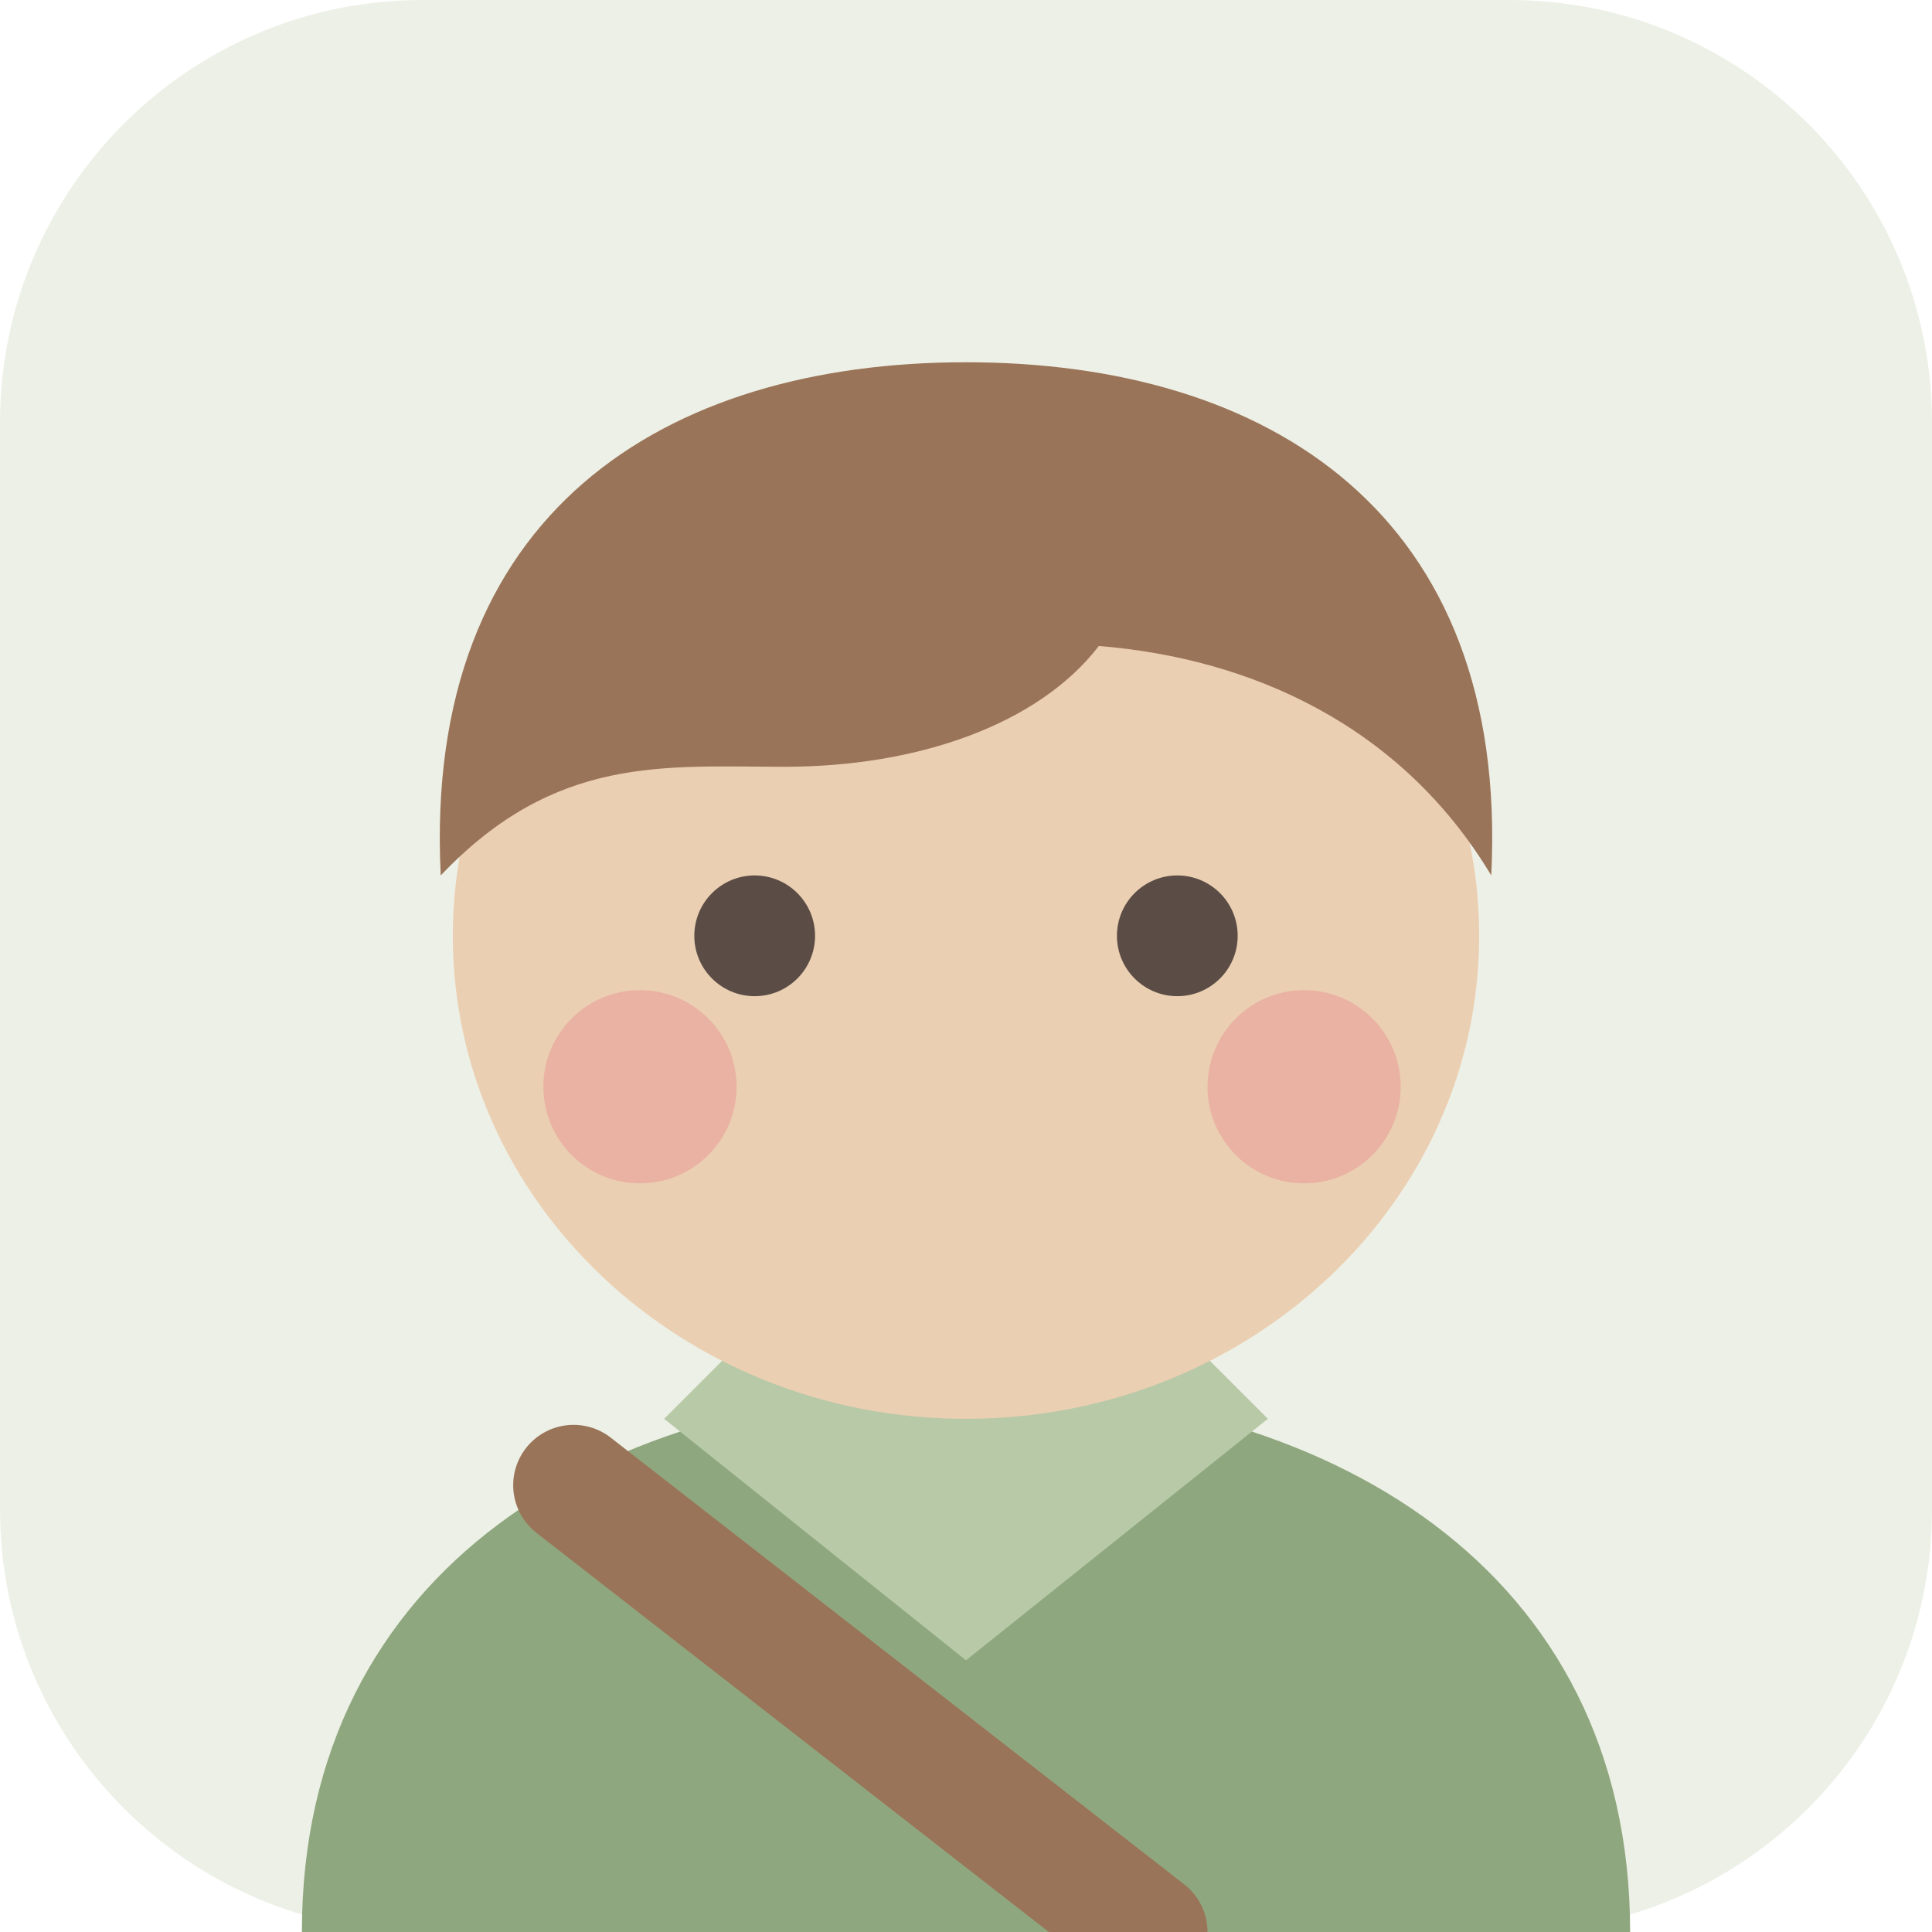
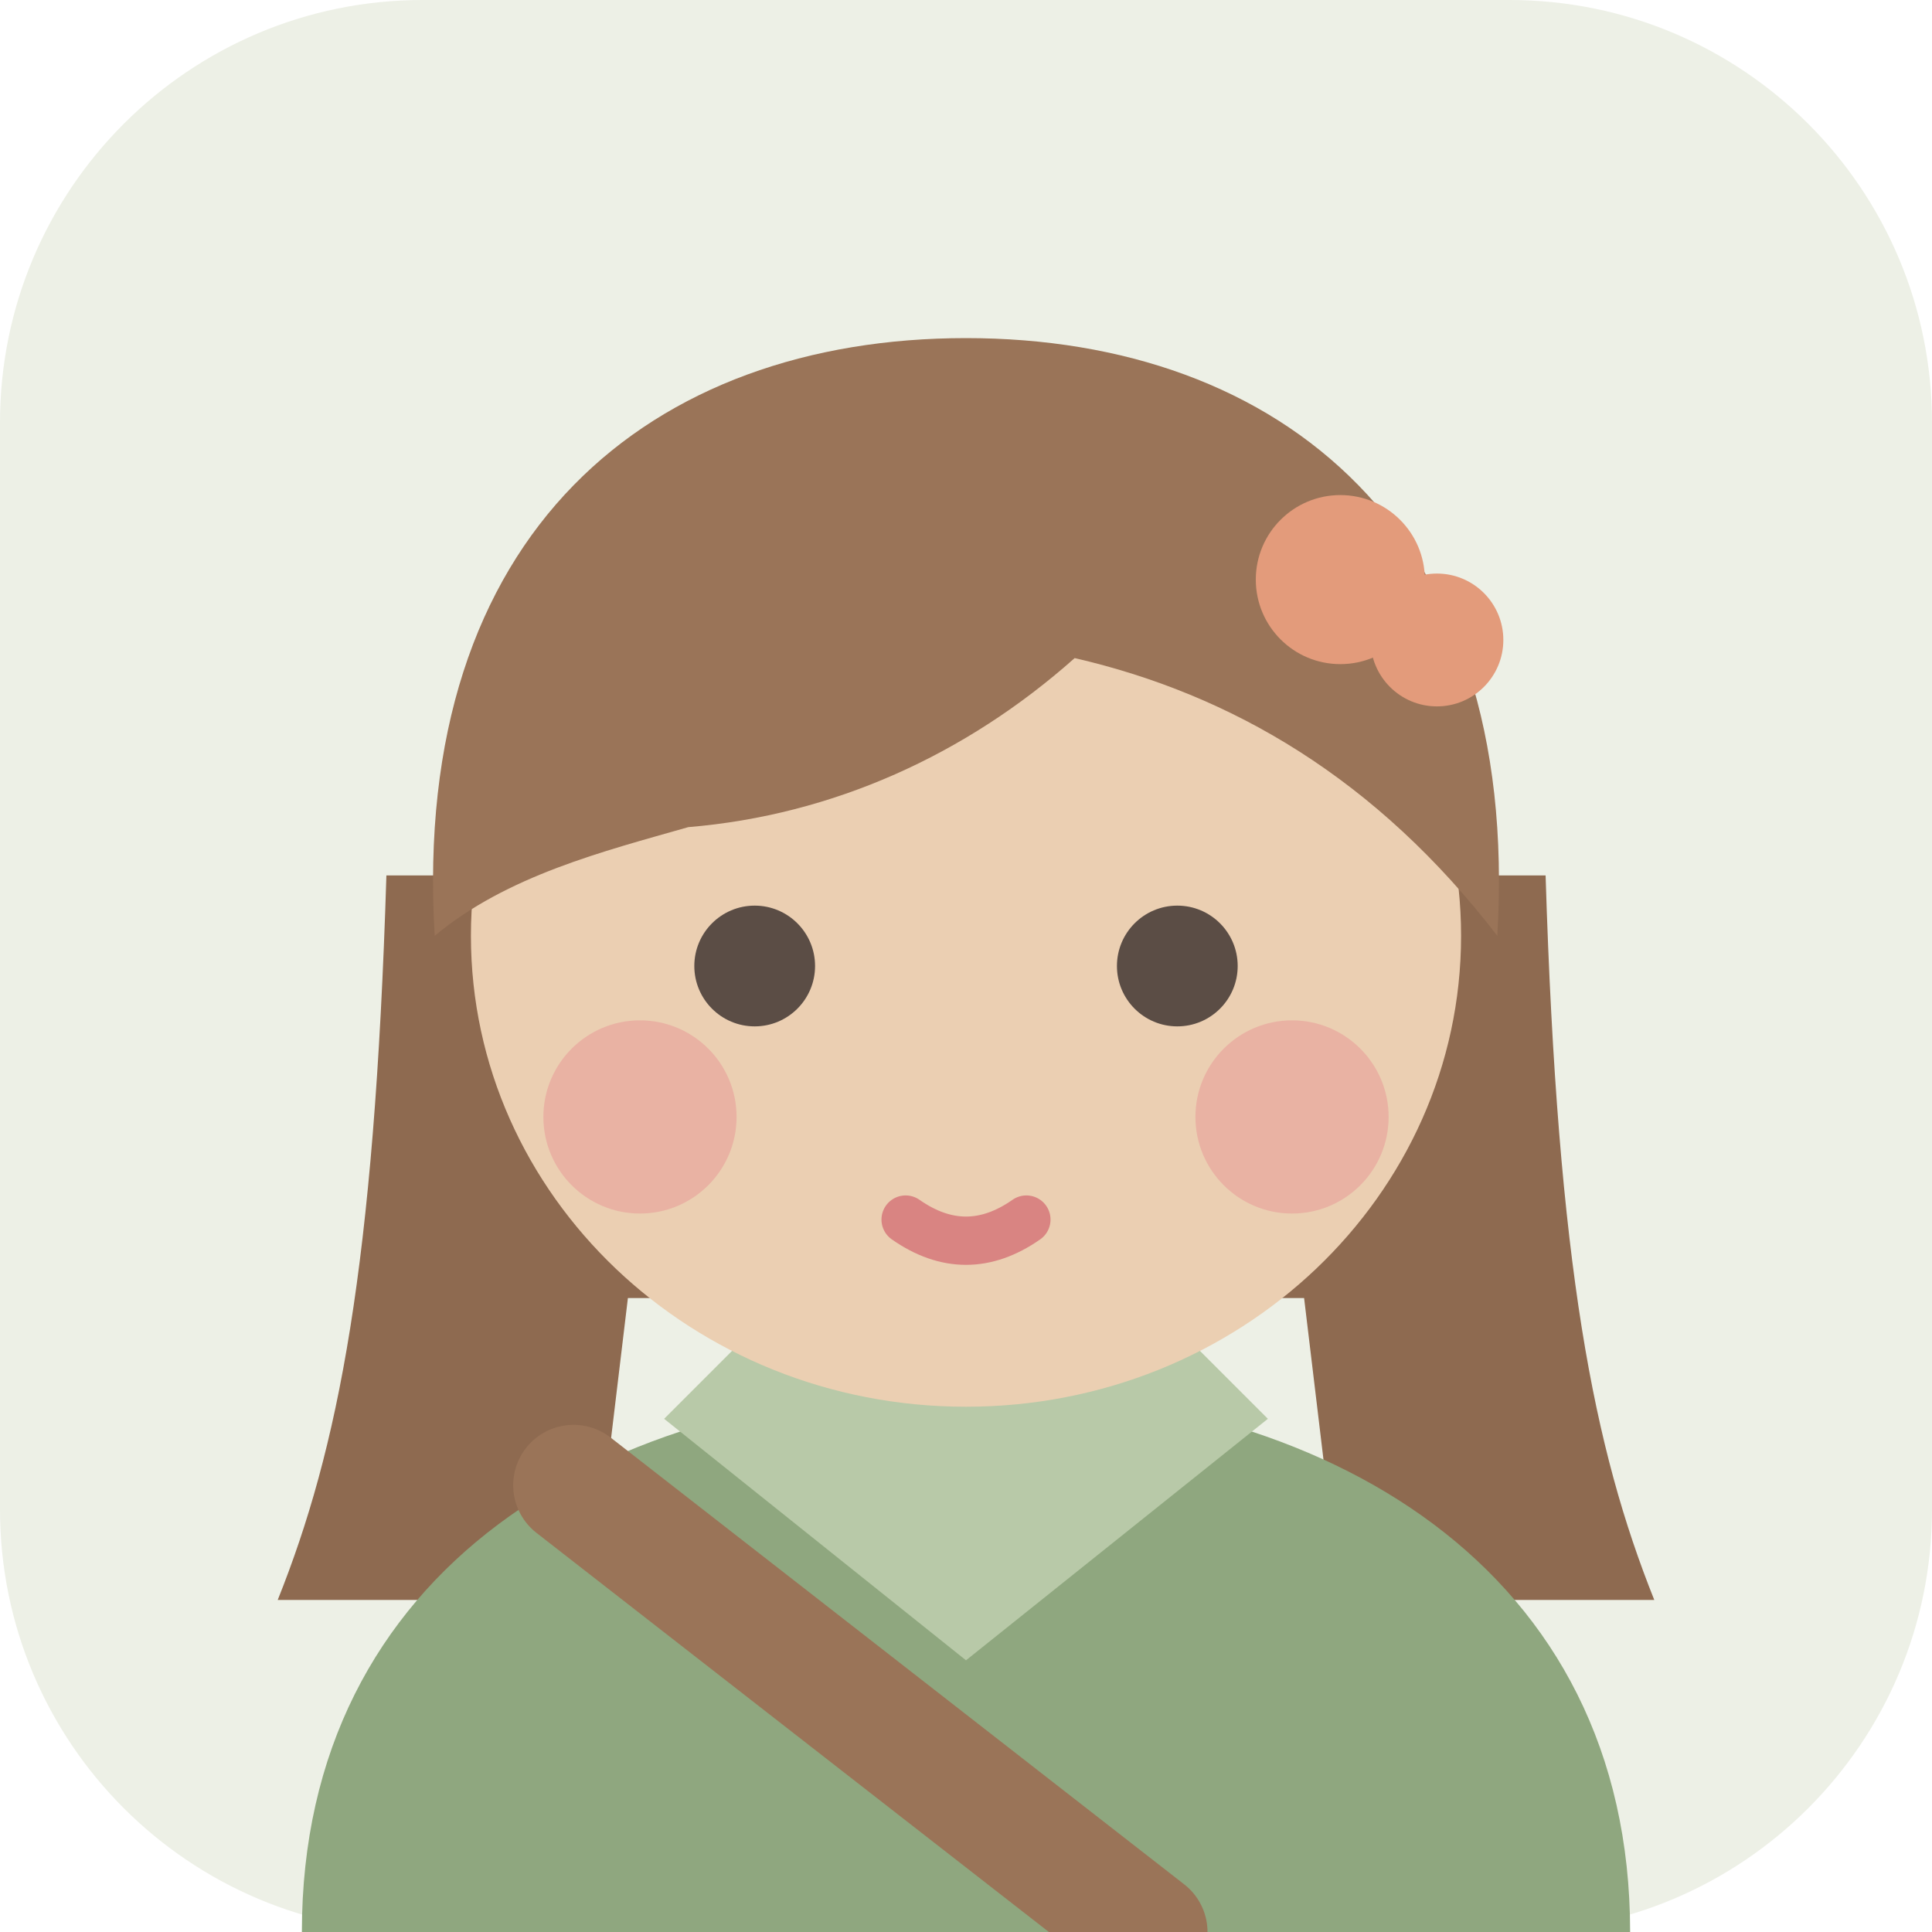
<svg xmlns="http://www.w3.org/2000/svg" viewBox="0 0 32 32">
  <rect width="32" height="32" rx="7" fill="#EDF0E6" />
+   <path fill="#8E6A50" d="M6.4 14.5C6.2 21 5.6 24 4.6 26.5h5.2l.6-5h11.2l.6 5h5.2c-1-2.5-1.6-5.5-1.8-12z" />
  <path fill="#8FA77F" d="M5 32c0-6 5-9 11-9s11 3 11 9z" />
  <path fill="#B8C9A8" d="M11 23.5l5 4 5-4-1.5-1.5h-7z" />
-   <ellipse fill="#EBCFB2" cx="16" cy="15.5" rx="8.5" ry="8" />
-   <path fill="#9A7458" d="M7.3 14.5C7 8.5 11 6 16 6s9 2.5 8.7 8.5c-1.5-2.5-4-3.6-6.5-3.8-1 1.3-3 2-5.2 2-2 0-3.8-.2-5.7 1.8z" />
  <path d="M9.5 24.6l9.5 7.4" stroke="#9A7458" stroke-width="2" stroke-linecap="round" />
-   <circle cx="12.5" cy="15.5" r="1" fill="#5B4D45" />
-   <circle cx="19.5" cy="15.5" r="1" fill="#5B4D45" />
-   <circle cx="10.6" cy="18" r="1.6" fill="#E89A98" opacity=".55" />
-   <circle cx="21.6" cy="18" r="1.6" fill="#E89A98" opacity=".55" />
+   <ellipse fill="#EBCFB2" cx="16" cy="15.5" rx="8.2" ry="7.8" />
+   <path fill="#9A7458" d="M7.2 15.5C6.8 8.8 10.8 5.6 16 5.6s9.2 3.2 8.8 9.9c-2-2.6-4.4-4-7-4.6-1.8 1.6-4 2.6-6.4 2.8-1.4.4-3 .8-4.2 1.8z" />
+   <circle cx="22.2" cy="9.6" r="1.4" fill="#E39B7B" />
+   <circle cx="23.8" cy="10.6" r="1.1" fill="#E39B7B" />
+   <circle cx="12.5" cy="16" r="1" fill="#5B4D45" />
+   <circle cx="19.5" cy="16" r="1" fill="#5B4D45" />
+   <circle cx="10.6" cy="18.5" r="1.6" fill="#E89A98" opacity=".55" />
+   <circle cx="21.4" cy="18.5" r="1.6" fill="#E89A98" opacity=".55" />
+   <path d="M15 20.2q1 .7 2 0" stroke="#D98482" stroke-width=".8" fill="none" stroke-linecap="round" />
</svg>
